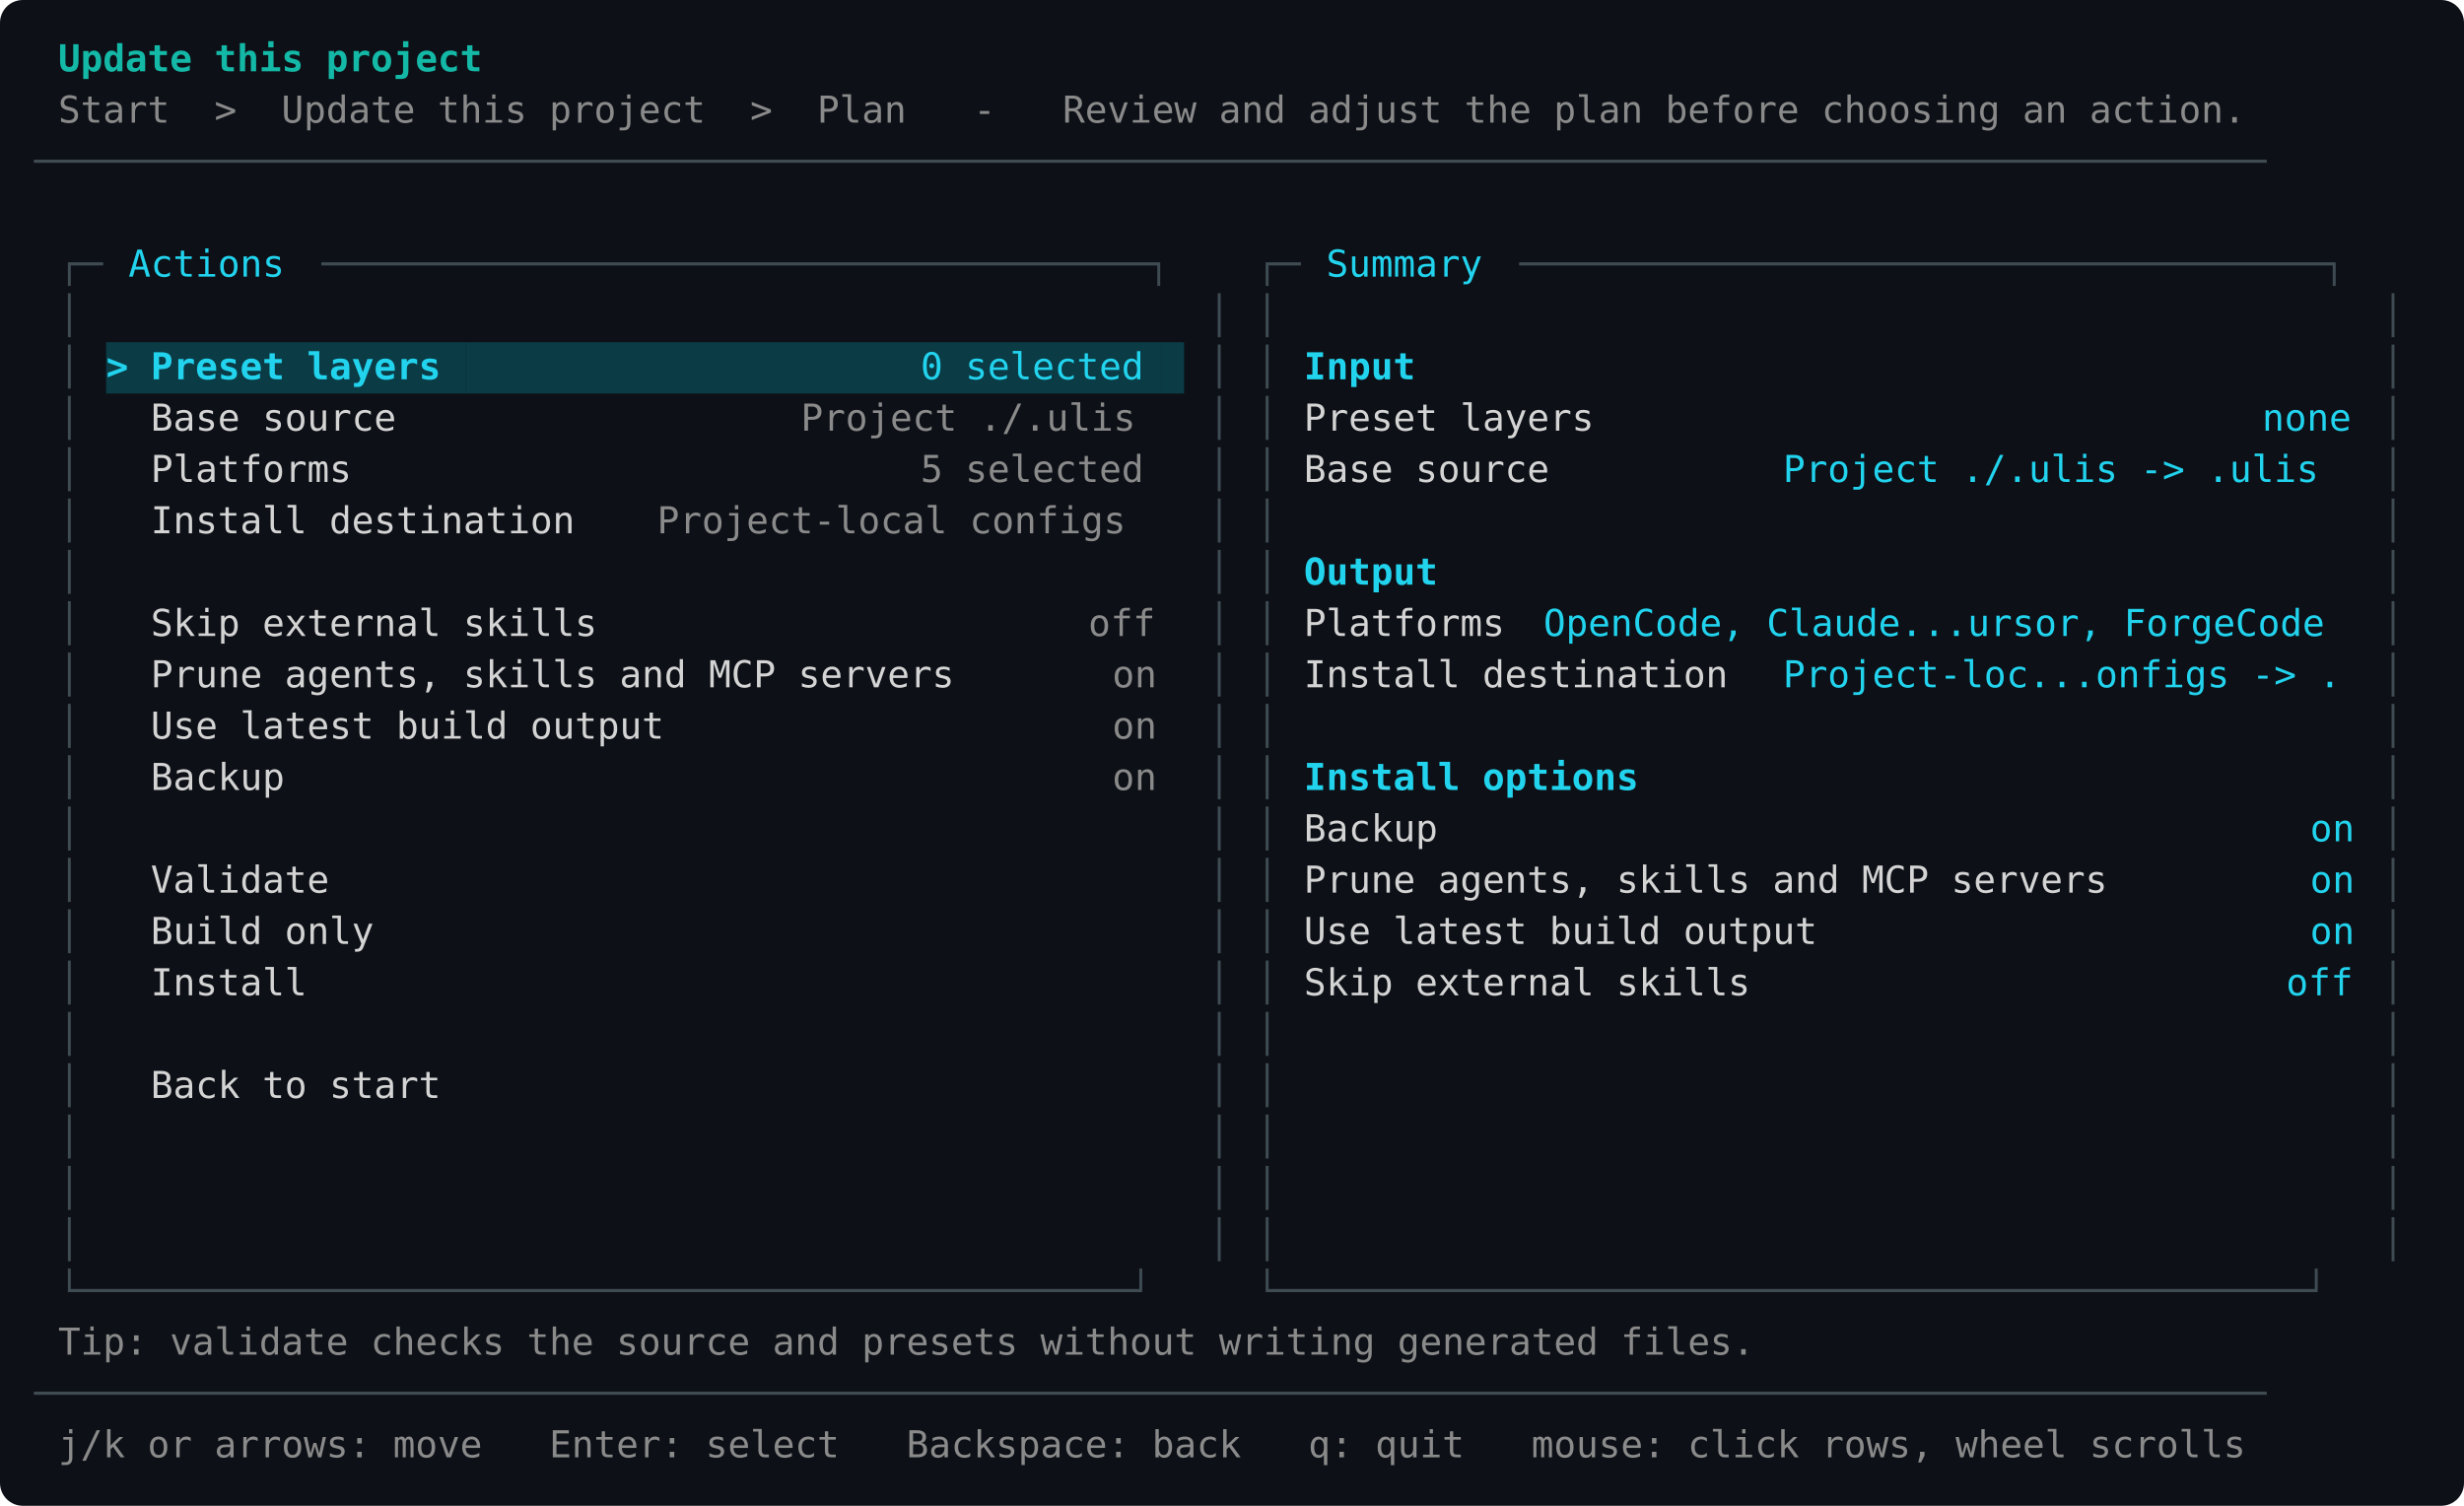
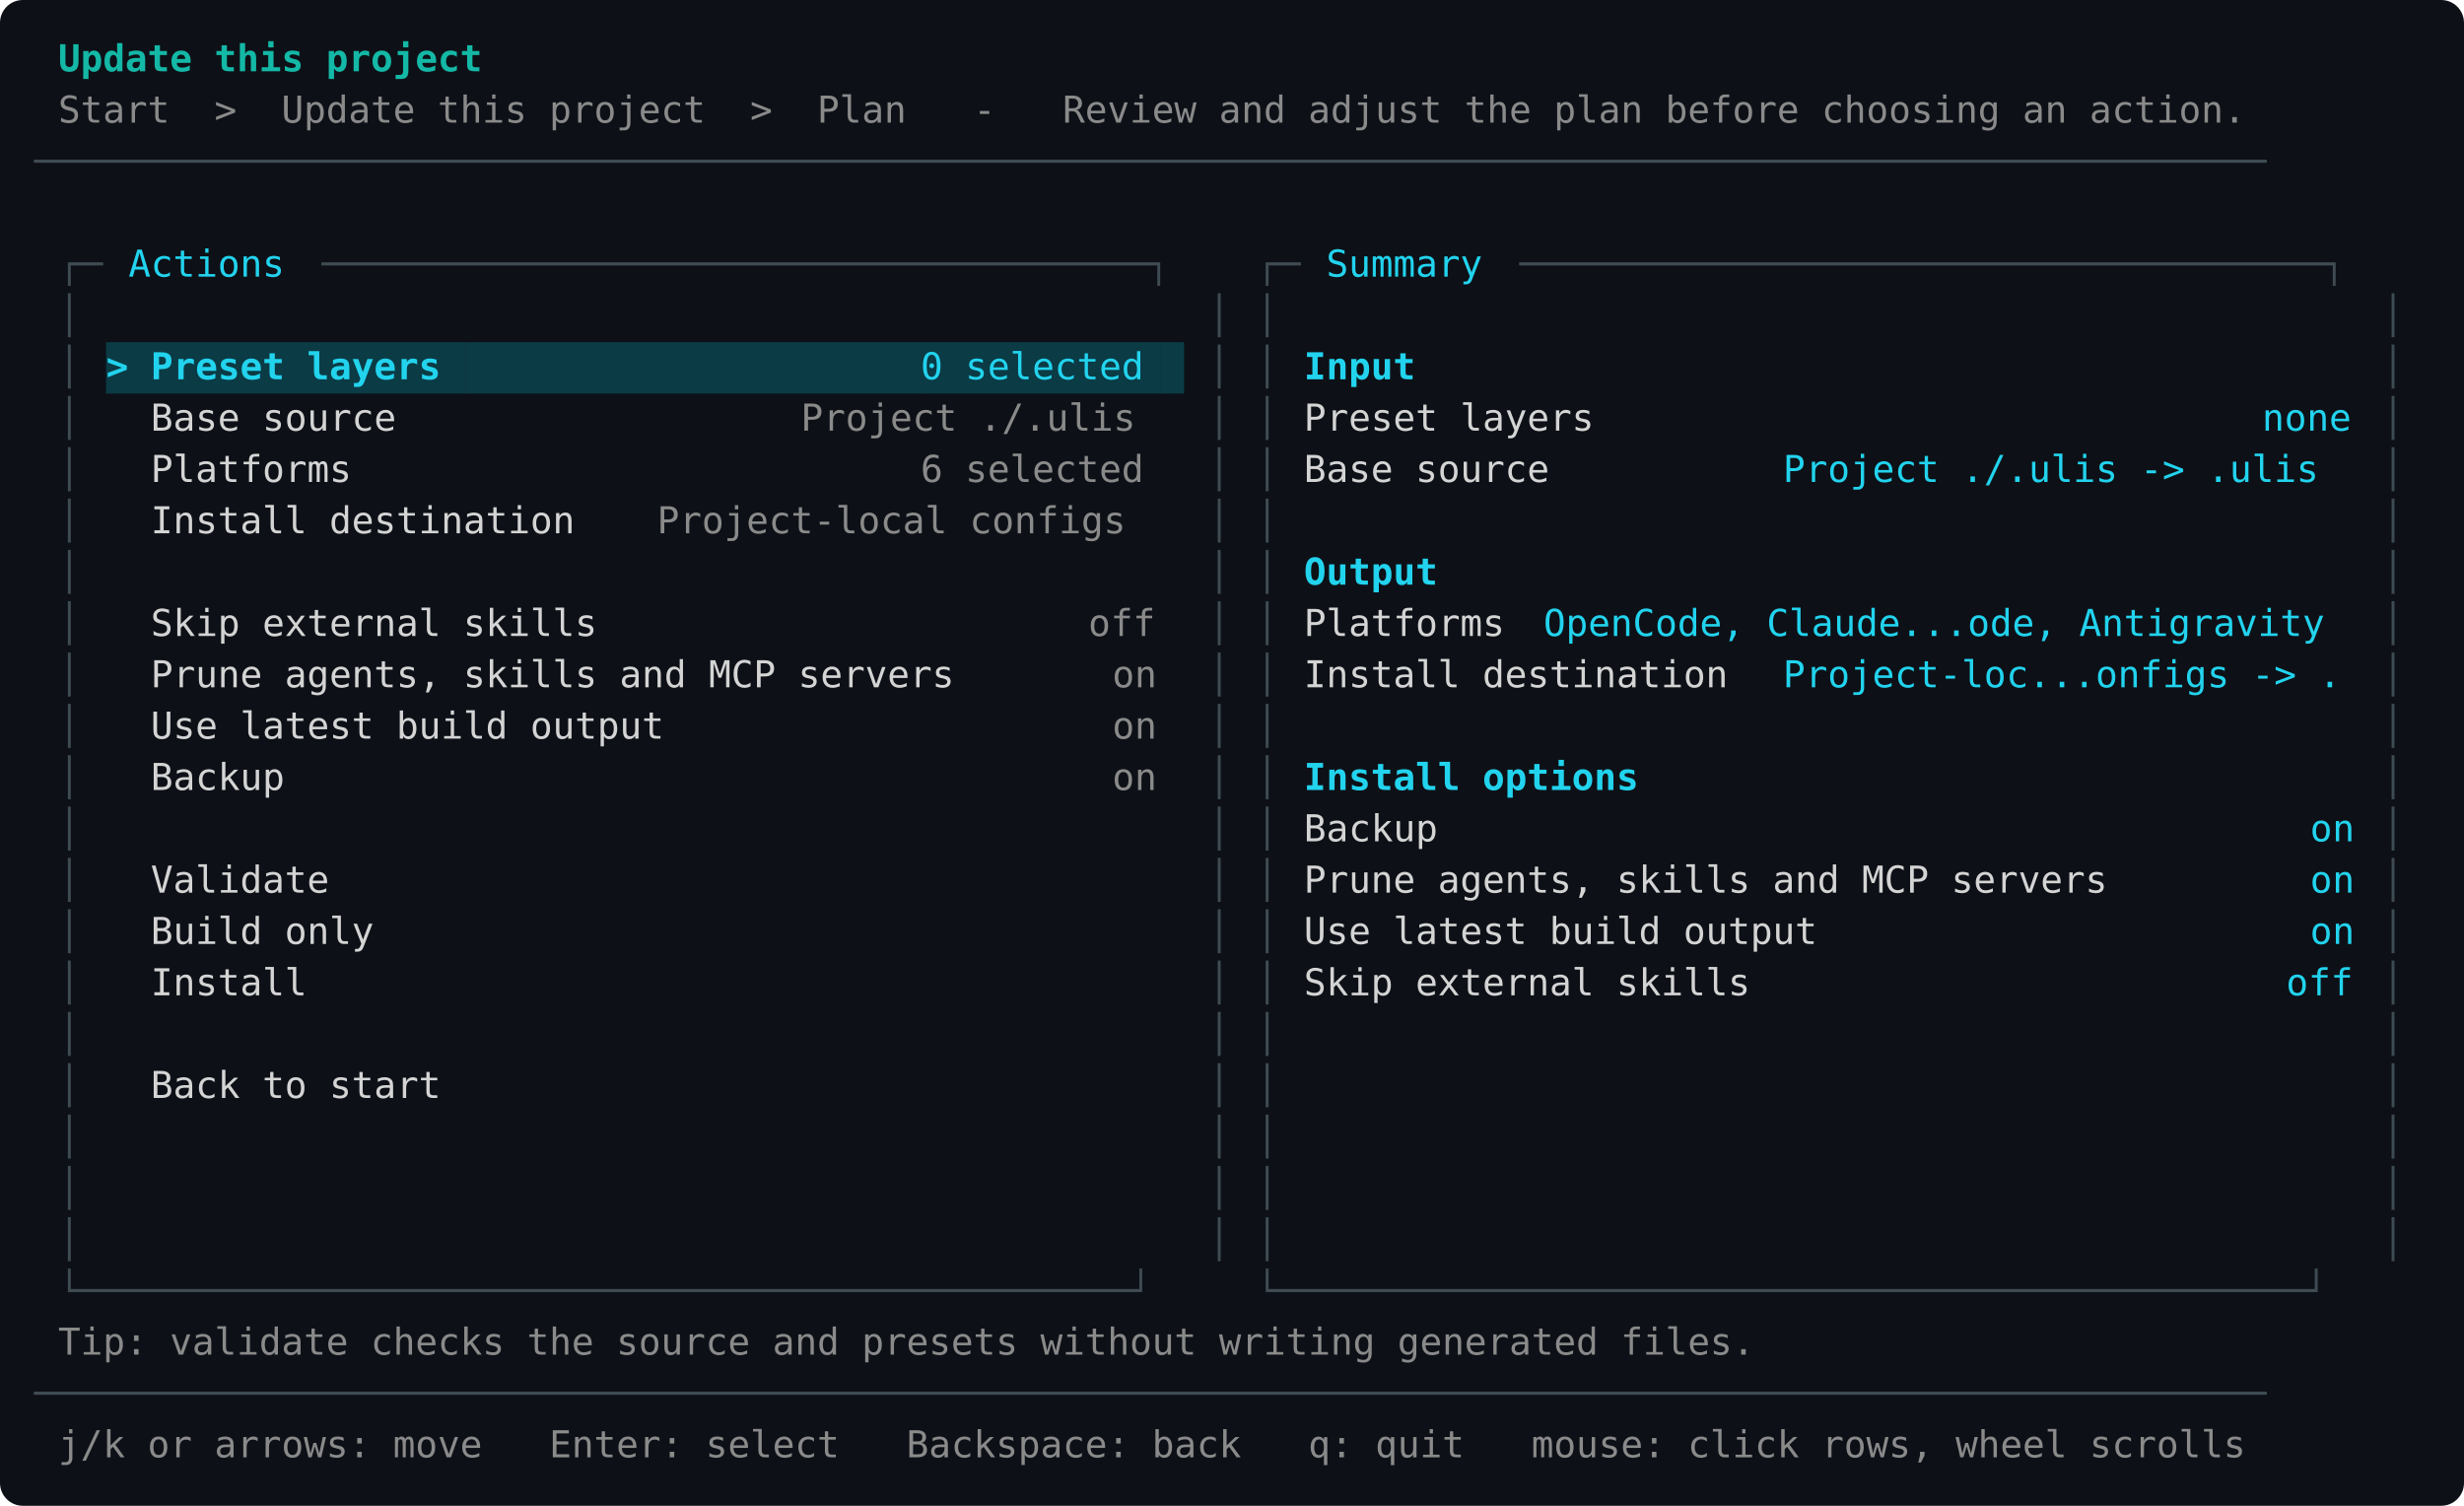
<svg xmlns="http://www.w3.org/2000/svg" width="864" height="528" viewBox="0 0 864 528" role="img" aria-label="ulis tui">
  <rect width="100%" height="100%" rx="8" fill="#0d1117" />
  <g font-family="ui-monospace, 'SF Mono', 'Cascadia Mono', 'DejaVu Sans Mono', monospace" font-size="13">
    <text x="20.4" y="25.0" fill="#14b8a6" xml:space="preserve" textLength="159.6" lengthAdjust="spacingAndGlyphs" font-weight="700">Update this project</text>
    <text x="20.4" y="43.0" fill="#8a8a8a" xml:space="preserve" textLength="823.2" lengthAdjust="spacingAndGlyphs">Start  &gt;  Update this project  &gt;  Plan   -   Review and adjust the plan before choosing an action.</text>
    <text x="12.0" y="61.0" fill="#3f4b52" xml:space="preserve" textLength="840.0" lengthAdjust="spacingAndGlyphs">────────────────────────────────────────────────────────────────────────────────────────────────────</text>
    <text x="20.4" y="97.0" fill="#3f4b52" xml:space="preserve" textLength="16.8" lengthAdjust="spacingAndGlyphs">┌─</text>
    <text x="37.2" y="97.0" fill="#22d3ee" xml:space="preserve" textLength="75.6" lengthAdjust="spacingAndGlyphs"> Actions </text>
    <text x="112.8" y="97.0" fill="#3f4b52" xml:space="preserve" textLength="319.2" lengthAdjust="spacingAndGlyphs">─────────────────────────────────────┐</text>
    <text x="440.4" y="97.0" fill="#3f4b52" xml:space="preserve" textLength="16.8" lengthAdjust="spacingAndGlyphs">┌─</text>
    <text x="457.2" y="97.0" fill="#22d3ee" xml:space="preserve" textLength="75.6" lengthAdjust="spacingAndGlyphs"> Summary </text>
    <text x="532.8" y="97.0" fill="#3f4b52" xml:space="preserve" textLength="310.8" lengthAdjust="spacingAndGlyphs">────────────────────────────────────┐</text>
    <text x="20.4" y="115.0" fill="#3f4b52" xml:space="preserve" textLength="8.4" lengthAdjust="spacingAndGlyphs">│</text>
    <text x="423.6" y="115.0" fill="#3f4b52" xml:space="preserve" textLength="8.4" lengthAdjust="spacingAndGlyphs">│</text>
    <text x="440.4" y="115.0" fill="#3f4b52" xml:space="preserve" textLength="8.4" lengthAdjust="spacingAndGlyphs">│</text>
    <text x="835.2" y="115.0" fill="#3f4b52" xml:space="preserve" textLength="8.4" lengthAdjust="spacingAndGlyphs">│</text>
    <text x="20.4" y="133.0" fill="#3f4b52" xml:space="preserve" textLength="8.4" lengthAdjust="spacingAndGlyphs">│</text>
    <rect x="37.2" y="120.0" width="126.0" height="18" fill="#0b3b45" />
    <text x="37.2" y="133.0" fill="#22d3ee" xml:space="preserve" textLength="126.0" lengthAdjust="spacingAndGlyphs" font-weight="700">&gt; Preset layers</text>
    <rect x="163.2" y="120.0" width="159.6" height="18" fill="#0b3b45" />
    <rect x="322.8" y="120.0" width="84.0" height="18" fill="#0b3b45" />
    <text x="322.8" y="133.0" fill="#22d3ee" xml:space="preserve" textLength="84.0" lengthAdjust="spacingAndGlyphs">0 selected</text>
    <rect x="406.8" y="120.0" width="8.4" height="18" fill="#0b3b45" />
    <text x="423.6" y="133.0" fill="#3f4b52" xml:space="preserve" textLength="8.4" lengthAdjust="spacingAndGlyphs">│</text>
    <text x="440.4" y="133.0" fill="#3f4b52" xml:space="preserve" textLength="8.4" lengthAdjust="spacingAndGlyphs">│</text>
    <text x="457.2" y="133.0" fill="#22d3ee" xml:space="preserve" textLength="42.0" lengthAdjust="spacingAndGlyphs" font-weight="700">Input</text>
    <text x="835.2" y="133.0" fill="#3f4b52" xml:space="preserve" textLength="8.4" lengthAdjust="spacingAndGlyphs">│</text>
    <text x="20.4" y="151.0" fill="#3f4b52" xml:space="preserve" textLength="8.4" lengthAdjust="spacingAndGlyphs">│</text>
    <text x="37.2" y="151.0" fill="#d4d4d4" xml:space="preserve" textLength="109.2" lengthAdjust="spacingAndGlyphs">  Base source</text>
    <text x="280.8" y="151.0" fill="#8a8a8a" xml:space="preserve" textLength="126.0" lengthAdjust="spacingAndGlyphs">Project ./.ulis</text>
    <text x="423.6" y="151.0" fill="#3f4b52" xml:space="preserve" textLength="8.4" lengthAdjust="spacingAndGlyphs">│</text>
    <text x="440.4" y="151.0" fill="#3f4b52" xml:space="preserve" textLength="8.4" lengthAdjust="spacingAndGlyphs">│</text>
    <text x="457.2" y="151.0" fill="#d4d4d4" xml:space="preserve" textLength="109.2" lengthAdjust="spacingAndGlyphs">Preset layers</text>
    <text x="793.2" y="151.0" fill="#22d3ee" xml:space="preserve" textLength="33.6" lengthAdjust="spacingAndGlyphs">none</text>
    <text x="835.2" y="151.0" fill="#3f4b52" xml:space="preserve" textLength="8.4" lengthAdjust="spacingAndGlyphs">│</text>
    <text x="20.4" y="169.0" fill="#3f4b52" xml:space="preserve" textLength="8.4" lengthAdjust="spacingAndGlyphs">│</text>
    <text x="37.2" y="169.0" fill="#d4d4d4" xml:space="preserve" textLength="92.4" lengthAdjust="spacingAndGlyphs">  Platforms</text>
-     <text x="322.8" y="169.0" fill="#8a8a8a" xml:space="preserve" textLength="84.0" lengthAdjust="spacingAndGlyphs">5 selected</text>
+     <text x="322.8" y="169.0" fill="#8a8a8a" xml:space="preserve" textLength="84.0" lengthAdjust="spacingAndGlyphs">6 selected</text>
    <text x="423.6" y="169.0" fill="#3f4b52" xml:space="preserve" textLength="8.4" lengthAdjust="spacingAndGlyphs">│</text>
    <text x="440.4" y="169.0" fill="#3f4b52" xml:space="preserve" textLength="8.4" lengthAdjust="spacingAndGlyphs">│</text>
    <text x="457.2" y="169.0" fill="#d4d4d4" xml:space="preserve" textLength="92.4" lengthAdjust="spacingAndGlyphs">Base source</text>
    <text x="625.2" y="169.0" fill="#22d3ee" xml:space="preserve" textLength="201.6" lengthAdjust="spacingAndGlyphs">Project ./.ulis -&gt; .ulis</text>
    <text x="835.2" y="169.0" fill="#3f4b52" xml:space="preserve" textLength="8.4" lengthAdjust="spacingAndGlyphs">│</text>
    <text x="20.4" y="187.0" fill="#3f4b52" xml:space="preserve" textLength="8.4" lengthAdjust="spacingAndGlyphs">│</text>
    <text x="37.2" y="187.0" fill="#d4d4d4" xml:space="preserve" textLength="176.4" lengthAdjust="spacingAndGlyphs">  Install destination</text>
    <text x="230.4" y="187.0" fill="#8a8a8a" xml:space="preserve" textLength="176.4" lengthAdjust="spacingAndGlyphs">Project-local configs</text>
    <text x="423.6" y="187.0" fill="#3f4b52" xml:space="preserve" textLength="8.4" lengthAdjust="spacingAndGlyphs">│</text>
    <text x="440.4" y="187.0" fill="#3f4b52" xml:space="preserve" textLength="8.4" lengthAdjust="spacingAndGlyphs">│</text>
    <text x="835.2" y="187.0" fill="#3f4b52" xml:space="preserve" textLength="8.4" lengthAdjust="spacingAndGlyphs">│</text>
    <text x="20.4" y="205.0" fill="#3f4b52" xml:space="preserve" textLength="8.4" lengthAdjust="spacingAndGlyphs">│</text>
    <text x="423.6" y="205.0" fill="#3f4b52" xml:space="preserve" textLength="8.4" lengthAdjust="spacingAndGlyphs">│</text>
    <text x="440.4" y="205.0" fill="#3f4b52" xml:space="preserve" textLength="8.4" lengthAdjust="spacingAndGlyphs">│</text>
    <text x="457.2" y="205.0" fill="#22d3ee" xml:space="preserve" textLength="50.4" lengthAdjust="spacingAndGlyphs" font-weight="700">Output</text>
    <text x="835.2" y="205.0" fill="#3f4b52" xml:space="preserve" textLength="8.4" lengthAdjust="spacingAndGlyphs">│</text>
    <text x="20.4" y="223.0" fill="#3f4b52" xml:space="preserve" textLength="8.4" lengthAdjust="spacingAndGlyphs">│</text>
    <text x="37.2" y="223.0" fill="#d4d4d4" xml:space="preserve" textLength="184.8" lengthAdjust="spacingAndGlyphs">  Skip external skills</text>
    <text x="381.6" y="223.0" fill="#8a8a8a" xml:space="preserve" textLength="25.2" lengthAdjust="spacingAndGlyphs">off</text>
    <text x="423.6" y="223.0" fill="#3f4b52" xml:space="preserve" textLength="8.4" lengthAdjust="spacingAndGlyphs">│</text>
    <text x="440.4" y="223.0" fill="#3f4b52" xml:space="preserve" textLength="8.4" lengthAdjust="spacingAndGlyphs">│</text>
    <text x="457.2" y="223.0" fill="#d4d4d4" xml:space="preserve" textLength="75.6" lengthAdjust="spacingAndGlyphs">Platforms</text>
-     <text x="541.2" y="223.0" fill="#22d3ee" xml:space="preserve" textLength="294.0" lengthAdjust="spacingAndGlyphs">OpenCode, Claude...ursor, ForgeCode</text>
+     <text x="541.2" y="223.0" fill="#22d3ee" xml:space="preserve" textLength="294.0" lengthAdjust="spacingAndGlyphs">OpenCode, Claude...ode, Antigravity</text>
    <text x="835.2" y="223.0" fill="#3f4b52" xml:space="preserve" textLength="8.4" lengthAdjust="spacingAndGlyphs">│</text>
    <text x="20.4" y="241.0" fill="#3f4b52" xml:space="preserve" textLength="8.4" lengthAdjust="spacingAndGlyphs">│</text>
    <text x="37.2" y="241.0" fill="#d4d4d4" xml:space="preserve" textLength="319.2" lengthAdjust="spacingAndGlyphs">  Prune agents, skills and MCP servers</text>
    <text x="390.0" y="241.0" fill="#8a8a8a" xml:space="preserve" textLength="16.8" lengthAdjust="spacingAndGlyphs">on</text>
    <text x="423.6" y="241.0" fill="#3f4b52" xml:space="preserve" textLength="8.4" lengthAdjust="spacingAndGlyphs">│</text>
    <text x="440.4" y="241.0" fill="#3f4b52" xml:space="preserve" textLength="8.4" lengthAdjust="spacingAndGlyphs">│</text>
    <text x="457.2" y="241.0" fill="#d4d4d4" xml:space="preserve" textLength="159.6" lengthAdjust="spacingAndGlyphs">Install destination</text>
    <text x="625.2" y="241.0" fill="#22d3ee" xml:space="preserve" textLength="210.0" lengthAdjust="spacingAndGlyphs">Project-loc...onfigs -&gt; .</text>
    <text x="835.2" y="241.0" fill="#3f4b52" xml:space="preserve" textLength="8.4" lengthAdjust="spacingAndGlyphs">│</text>
    <text x="20.4" y="259.0" fill="#3f4b52" xml:space="preserve" textLength="8.4" lengthAdjust="spacingAndGlyphs">│</text>
    <text x="37.2" y="259.0" fill="#d4d4d4" xml:space="preserve" textLength="210.0" lengthAdjust="spacingAndGlyphs">  Use latest build output</text>
    <text x="390.0" y="259.0" fill="#8a8a8a" xml:space="preserve" textLength="16.8" lengthAdjust="spacingAndGlyphs">on</text>
    <text x="423.6" y="259.0" fill="#3f4b52" xml:space="preserve" textLength="8.4" lengthAdjust="spacingAndGlyphs">│</text>
    <text x="440.4" y="259.0" fill="#3f4b52" xml:space="preserve" textLength="8.4" lengthAdjust="spacingAndGlyphs">│</text>
    <text x="835.2" y="259.0" fill="#3f4b52" xml:space="preserve" textLength="8.4" lengthAdjust="spacingAndGlyphs">│</text>
    <text x="20.4" y="277.0" fill="#3f4b52" xml:space="preserve" textLength="8.4" lengthAdjust="spacingAndGlyphs">│</text>
    <text x="37.2" y="277.0" fill="#d4d4d4" xml:space="preserve" textLength="67.2" lengthAdjust="spacingAndGlyphs">  Backup</text>
    <text x="390.0" y="277.0" fill="#8a8a8a" xml:space="preserve" textLength="16.8" lengthAdjust="spacingAndGlyphs">on</text>
    <text x="423.6" y="277.0" fill="#3f4b52" xml:space="preserve" textLength="8.4" lengthAdjust="spacingAndGlyphs">│</text>
    <text x="440.4" y="277.0" fill="#3f4b52" xml:space="preserve" textLength="8.4" lengthAdjust="spacingAndGlyphs">│</text>
    <text x="457.2" y="277.0" fill="#22d3ee" xml:space="preserve" textLength="126.0" lengthAdjust="spacingAndGlyphs" font-weight="700">Install options</text>
    <text x="835.2" y="277.0" fill="#3f4b52" xml:space="preserve" textLength="8.4" lengthAdjust="spacingAndGlyphs">│</text>
    <text x="20.4" y="295.0" fill="#3f4b52" xml:space="preserve" textLength="8.4" lengthAdjust="spacingAndGlyphs">│</text>
    <text x="423.6" y="295.0" fill="#3f4b52" xml:space="preserve" textLength="8.4" lengthAdjust="spacingAndGlyphs">│</text>
    <text x="440.4" y="295.0" fill="#3f4b52" xml:space="preserve" textLength="8.4" lengthAdjust="spacingAndGlyphs">│</text>
    <text x="457.2" y="295.0" fill="#d4d4d4" xml:space="preserve" textLength="50.4" lengthAdjust="spacingAndGlyphs">Backup</text>
    <text x="810.0" y="295.0" fill="#22d3ee" xml:space="preserve" textLength="16.8" lengthAdjust="spacingAndGlyphs">on</text>
    <text x="835.2" y="295.0" fill="#3f4b52" xml:space="preserve" textLength="8.4" lengthAdjust="spacingAndGlyphs">│</text>
    <text x="20.4" y="313.0" fill="#3f4b52" xml:space="preserve" textLength="8.4" lengthAdjust="spacingAndGlyphs">│</text>
    <text x="37.2" y="313.0" fill="#d4d4d4" xml:space="preserve" textLength="84.0" lengthAdjust="spacingAndGlyphs">  Validate</text>
    <text x="423.6" y="313.0" fill="#3f4b52" xml:space="preserve" textLength="8.4" lengthAdjust="spacingAndGlyphs">│</text>
    <text x="440.4" y="313.0" fill="#3f4b52" xml:space="preserve" textLength="8.4" lengthAdjust="spacingAndGlyphs">│</text>
    <text x="457.2" y="313.0" fill="#d4d4d4" xml:space="preserve" textLength="302.4" lengthAdjust="spacingAndGlyphs">Prune agents, skills and MCP servers</text>
    <text x="810.0" y="313.0" fill="#22d3ee" xml:space="preserve" textLength="16.8" lengthAdjust="spacingAndGlyphs">on</text>
    <text x="835.2" y="313.0" fill="#3f4b52" xml:space="preserve" textLength="8.4" lengthAdjust="spacingAndGlyphs">│</text>
    <text x="20.4" y="331.0" fill="#3f4b52" xml:space="preserve" textLength="8.4" lengthAdjust="spacingAndGlyphs">│</text>
    <text x="37.2" y="331.0" fill="#d4d4d4" xml:space="preserve" textLength="100.8" lengthAdjust="spacingAndGlyphs">  Build only</text>
    <text x="423.6" y="331.0" fill="#3f4b52" xml:space="preserve" textLength="8.4" lengthAdjust="spacingAndGlyphs">│</text>
    <text x="440.4" y="331.0" fill="#3f4b52" xml:space="preserve" textLength="8.4" lengthAdjust="spacingAndGlyphs">│</text>
    <text x="457.2" y="331.0" fill="#d4d4d4" xml:space="preserve" textLength="193.2" lengthAdjust="spacingAndGlyphs">Use latest build output</text>
    <text x="810.0" y="331.0" fill="#22d3ee" xml:space="preserve" textLength="16.8" lengthAdjust="spacingAndGlyphs">on</text>
    <text x="835.2" y="331.0" fill="#3f4b52" xml:space="preserve" textLength="8.4" lengthAdjust="spacingAndGlyphs">│</text>
    <text x="20.4" y="349.0" fill="#3f4b52" xml:space="preserve" textLength="8.4" lengthAdjust="spacingAndGlyphs">│</text>
    <text x="37.2" y="349.0" fill="#d4d4d4" xml:space="preserve" textLength="75.6" lengthAdjust="spacingAndGlyphs">  Install</text>
    <text x="423.6" y="349.0" fill="#3f4b52" xml:space="preserve" textLength="8.4" lengthAdjust="spacingAndGlyphs">│</text>
    <text x="440.4" y="349.0" fill="#3f4b52" xml:space="preserve" textLength="8.4" lengthAdjust="spacingAndGlyphs">│</text>
    <text x="457.2" y="349.0" fill="#d4d4d4" xml:space="preserve" textLength="168.0" lengthAdjust="spacingAndGlyphs">Skip external skills</text>
    <text x="801.6" y="349.0" fill="#22d3ee" xml:space="preserve" textLength="25.2" lengthAdjust="spacingAndGlyphs">off</text>
    <text x="835.2" y="349.0" fill="#3f4b52" xml:space="preserve" textLength="8.4" lengthAdjust="spacingAndGlyphs">│</text>
    <text x="20.4" y="367.0" fill="#3f4b52" xml:space="preserve" textLength="8.4" lengthAdjust="spacingAndGlyphs">│</text>
    <text x="423.6" y="367.0" fill="#3f4b52" xml:space="preserve" textLength="8.4" lengthAdjust="spacingAndGlyphs">│</text>
    <text x="440.4" y="367.0" fill="#3f4b52" xml:space="preserve" textLength="8.4" lengthAdjust="spacingAndGlyphs">│</text>
    <text x="835.2" y="367.0" fill="#3f4b52" xml:space="preserve" textLength="8.4" lengthAdjust="spacingAndGlyphs">│</text>
    <text x="20.4" y="385.0" fill="#3f4b52" xml:space="preserve" textLength="8.4" lengthAdjust="spacingAndGlyphs">│</text>
    <text x="37.2" y="385.0" fill="#d4d4d4" xml:space="preserve" textLength="126.0" lengthAdjust="spacingAndGlyphs">  Back to start</text>
    <text x="423.6" y="385.0" fill="#3f4b52" xml:space="preserve" textLength="8.4" lengthAdjust="spacingAndGlyphs">│</text>
    <text x="440.4" y="385.0" fill="#3f4b52" xml:space="preserve" textLength="8.4" lengthAdjust="spacingAndGlyphs">│</text>
    <text x="835.2" y="385.0" fill="#3f4b52" xml:space="preserve" textLength="8.4" lengthAdjust="spacingAndGlyphs">│</text>
    <text x="20.4" y="403.0" fill="#3f4b52" xml:space="preserve" textLength="8.4" lengthAdjust="spacingAndGlyphs">│</text>
    <text x="423.6" y="403.0" fill="#3f4b52" xml:space="preserve" textLength="8.4" lengthAdjust="spacingAndGlyphs">│</text>
    <text x="440.4" y="403.0" fill="#3f4b52" xml:space="preserve" textLength="8.4" lengthAdjust="spacingAndGlyphs">│</text>
    <text x="835.2" y="403.0" fill="#3f4b52" xml:space="preserve" textLength="8.4" lengthAdjust="spacingAndGlyphs">│</text>
    <text x="20.4" y="421.0" fill="#3f4b52" xml:space="preserve" textLength="8.4" lengthAdjust="spacingAndGlyphs">│</text>
    <text x="423.6" y="421.0" fill="#3f4b52" xml:space="preserve" textLength="8.4" lengthAdjust="spacingAndGlyphs">│</text>
    <text x="440.4" y="421.0" fill="#3f4b52" xml:space="preserve" textLength="8.4" lengthAdjust="spacingAndGlyphs">│</text>
    <text x="835.2" y="421.0" fill="#3f4b52" xml:space="preserve" textLength="8.4" lengthAdjust="spacingAndGlyphs">│</text>
    <text x="20.4" y="439.0" fill="#3f4b52" xml:space="preserve" textLength="8.4" lengthAdjust="spacingAndGlyphs">│</text>
    <text x="423.6" y="439.0" fill="#3f4b52" xml:space="preserve" textLength="8.4" lengthAdjust="spacingAndGlyphs">│</text>
    <text x="440.4" y="439.0" fill="#3f4b52" xml:space="preserve" textLength="8.4" lengthAdjust="spacingAndGlyphs">│</text>
    <text x="835.2" y="439.0" fill="#3f4b52" xml:space="preserve" textLength="8.4" lengthAdjust="spacingAndGlyphs">│</text>
    <text x="20.4" y="457.0" fill="#3f4b52" xml:space="preserve" textLength="411.6" lengthAdjust="spacingAndGlyphs">└───────────────────────────────────────────────┘</text>
    <text x="440.4" y="457.0" fill="#3f4b52" xml:space="preserve" textLength="403.2" lengthAdjust="spacingAndGlyphs">└──────────────────────────────────────────────┘</text>
    <text x="20.4" y="475.0" fill="#8a8a8a" xml:space="preserve" textLength="638.4" lengthAdjust="spacingAndGlyphs">Tip: validate checks the source and presets without writing generated files.</text>
    <text x="12.0" y="493.0" fill="#3f4b52" xml:space="preserve" textLength="840.0" lengthAdjust="spacingAndGlyphs">────────────────────────────────────────────────────────────────────────────────────────────────────</text>
    <text x="20.4" y="511.0" fill="#8a8a8a" xml:space="preserve" textLength="823.2" lengthAdjust="spacingAndGlyphs">j/k or arrows: move   Enter: select   Backspace: back   q: quit   mouse: click rows, wheel scrolls</text>
  </g>
</svg>
